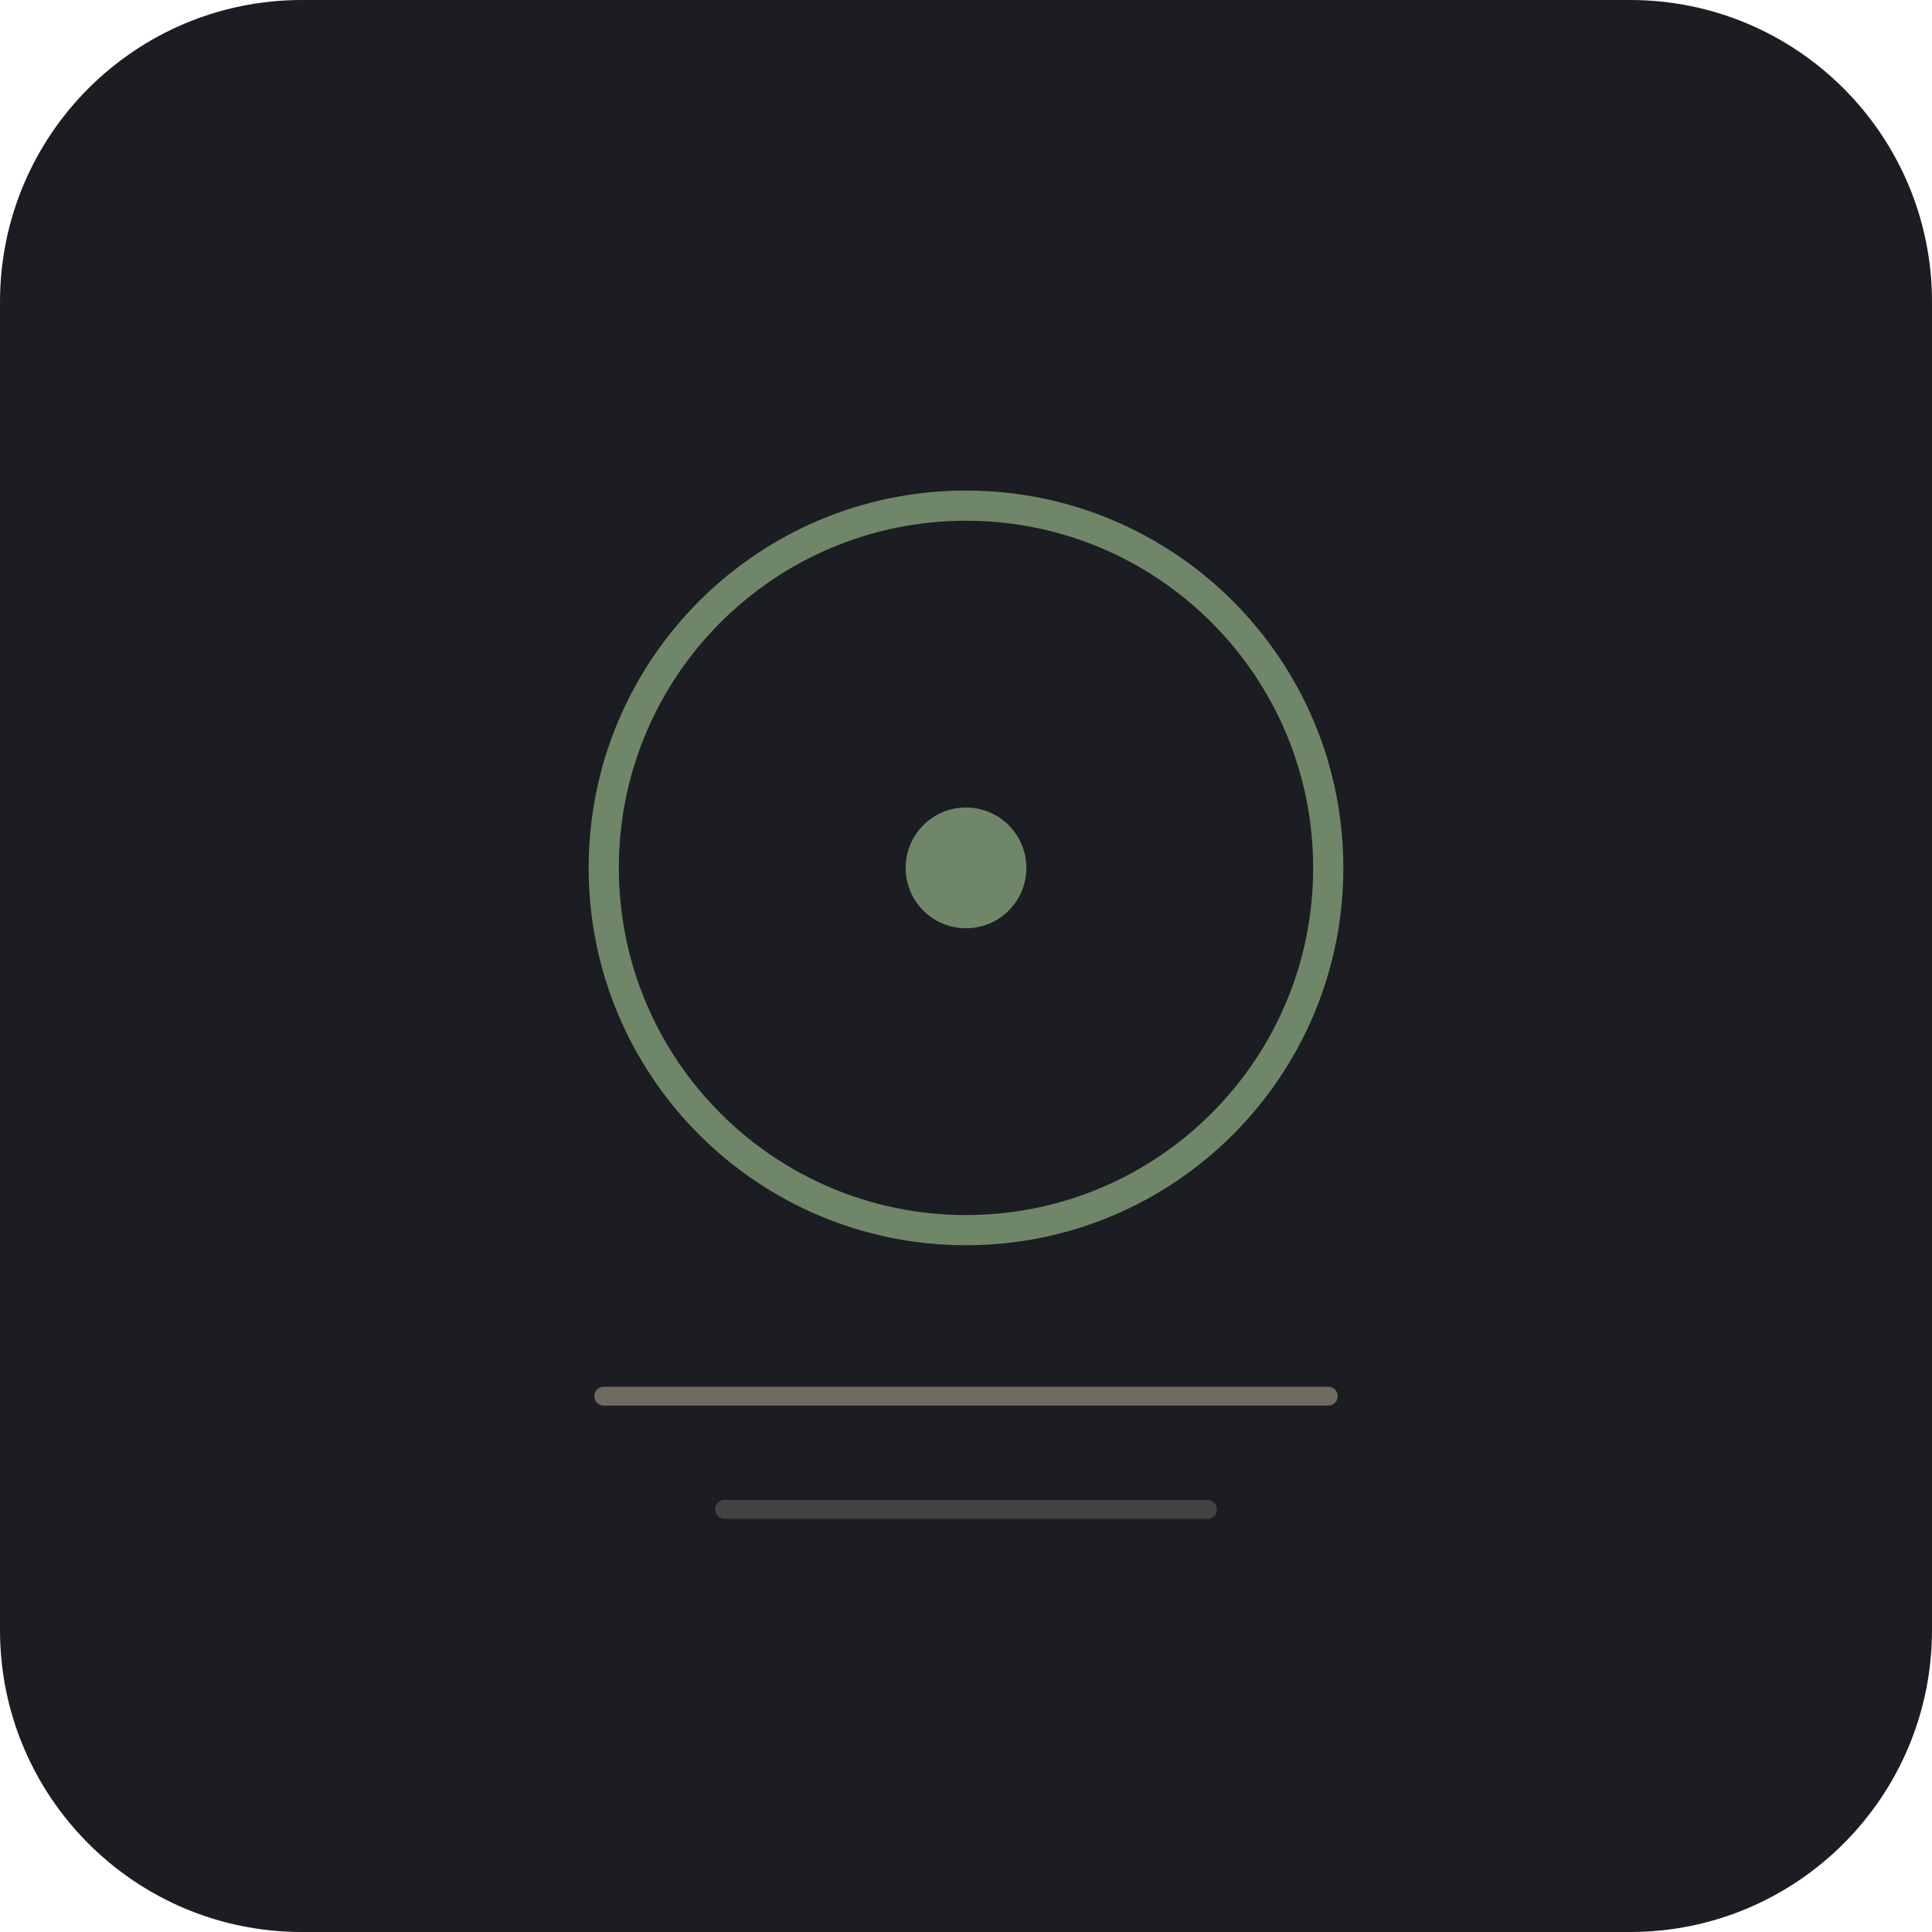
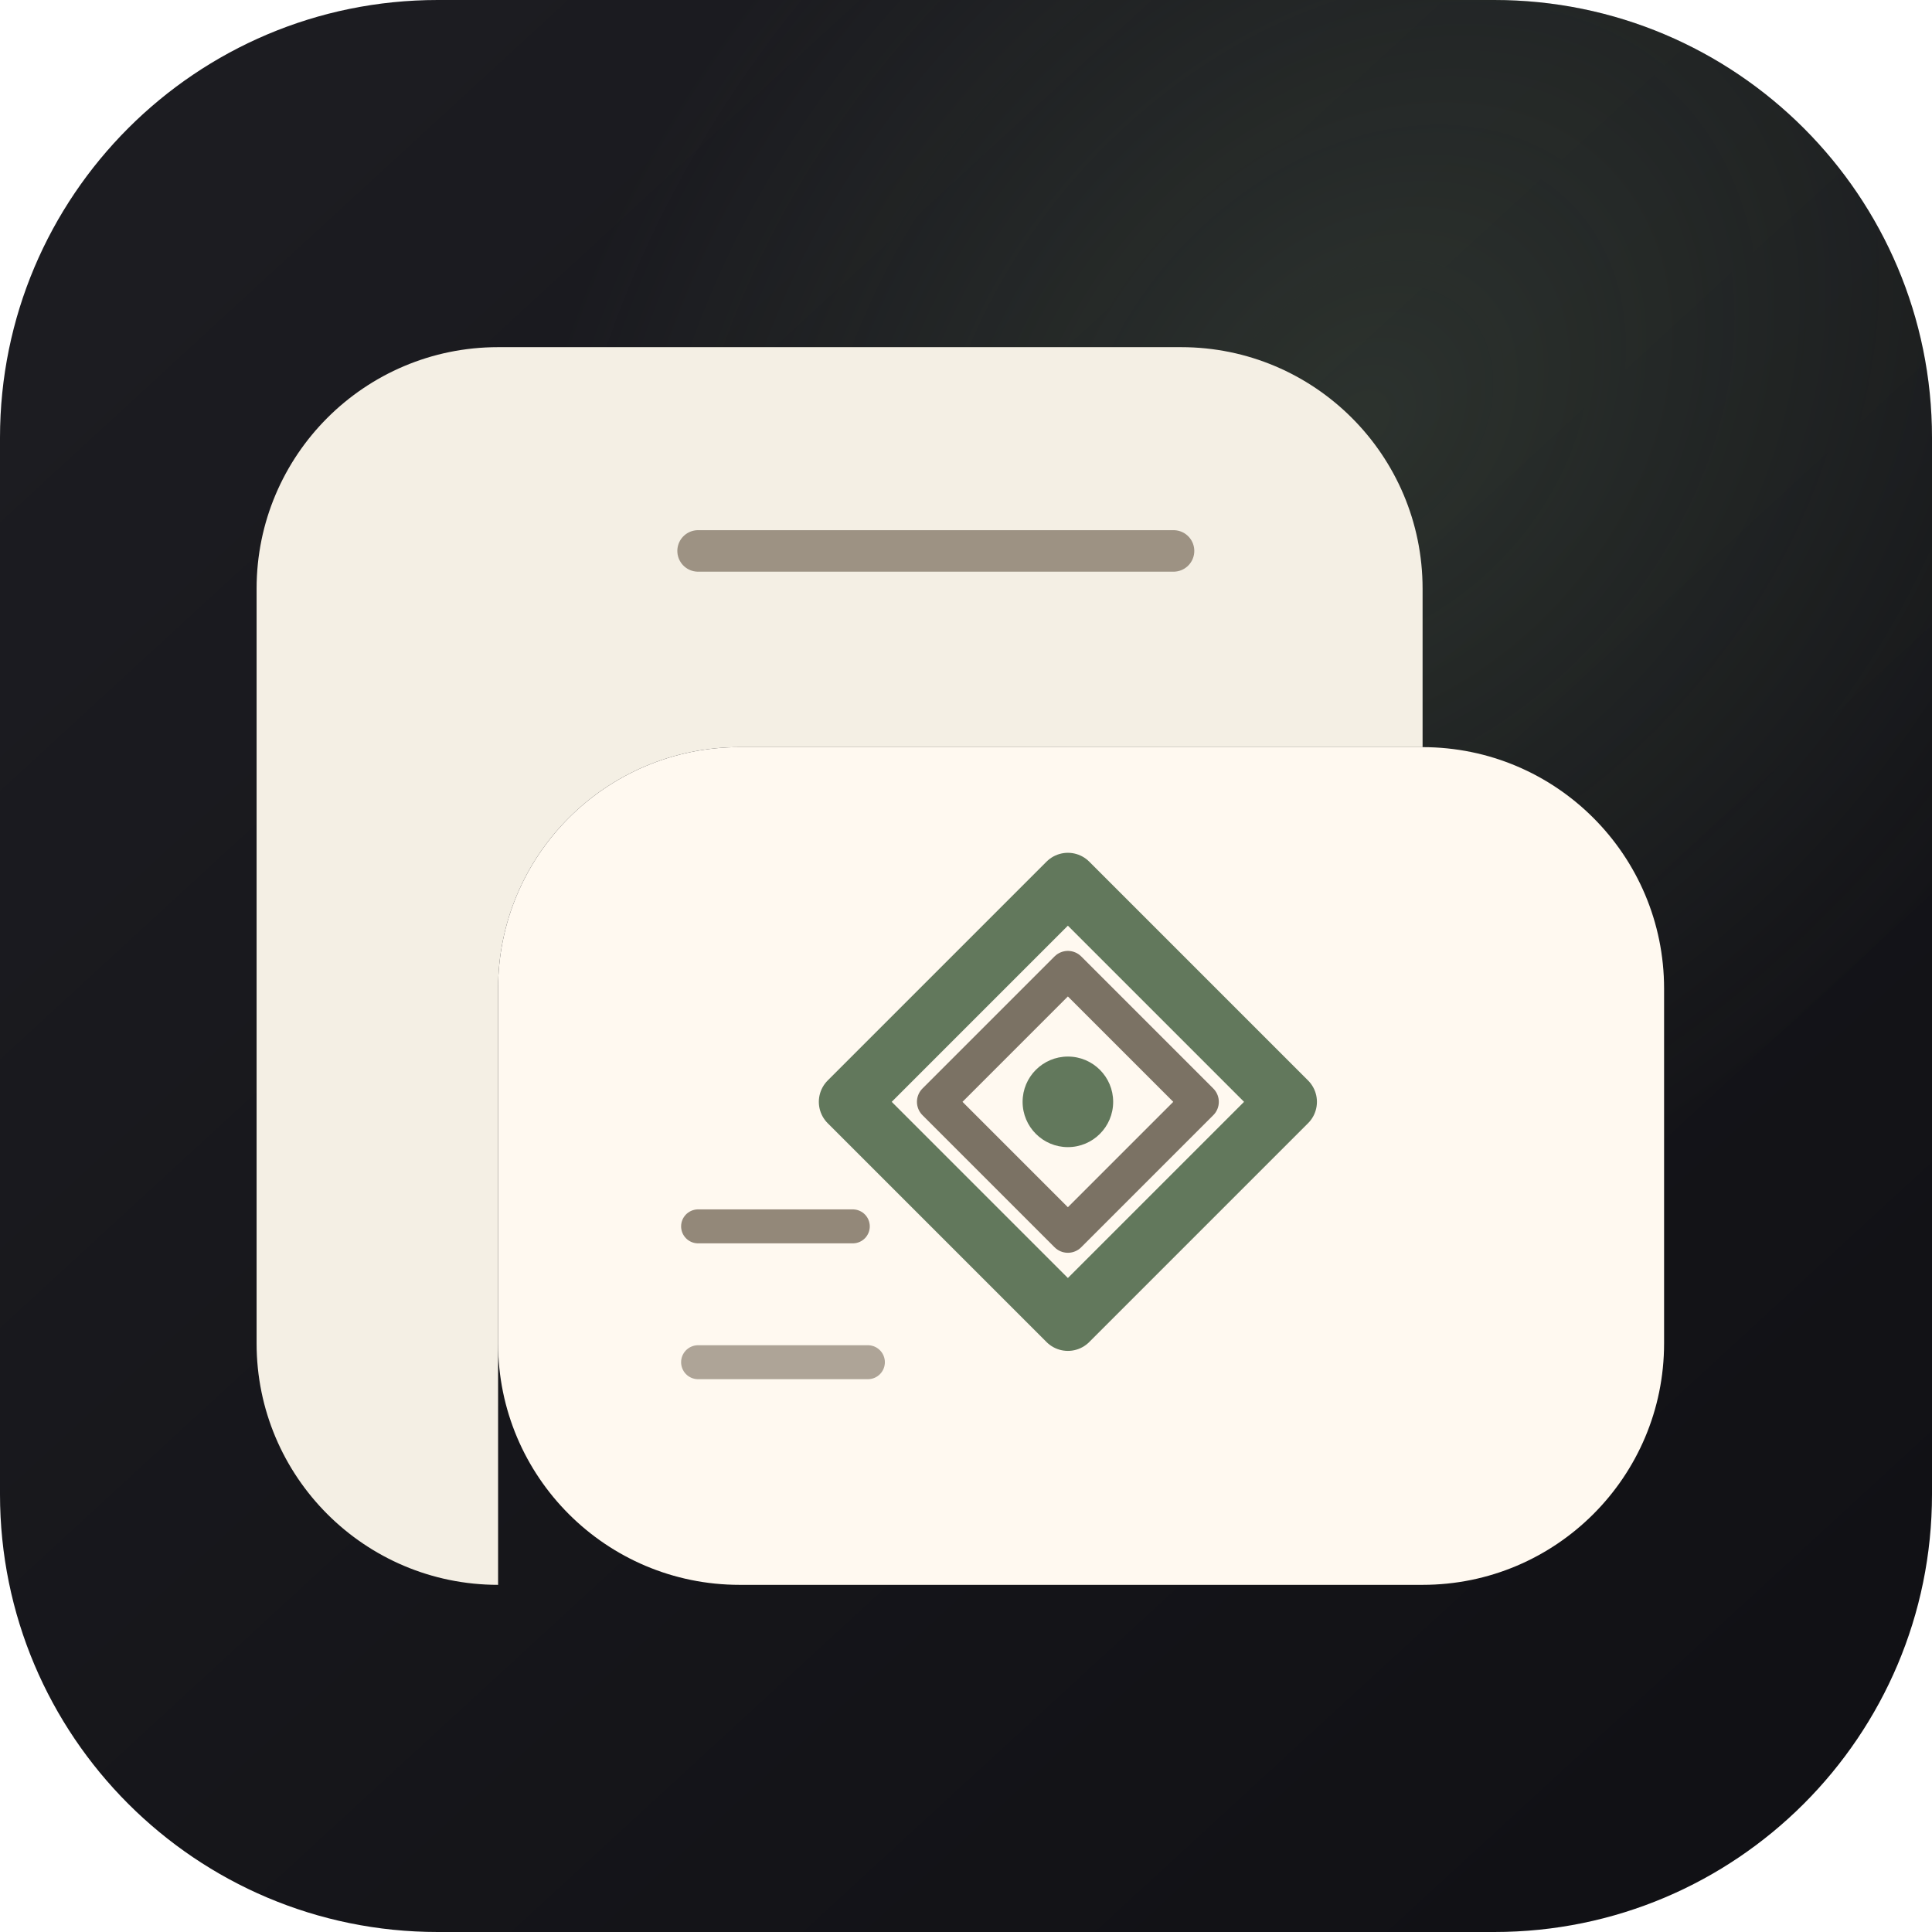
<svg xmlns="http://www.w3.org/2000/svg" viewBox="0 0 512 512" width="512" height="512">
-   <rect width="512" height="512" rx="80" fill="#1B1D23" />
-   <circle cx="256" cy="230" r="96" fill="none" stroke="#6F8768" stroke-width="8" />
-   <circle cx="256" cy="230" r="16" fill="#6F8768" />
-   <line x1="160" y1="370" x2="352" y2="370" stroke="#6E6A5F" stroke-width="5" stroke-linecap="round" />
-   <line x1="192" y1="400" x2="320" y2="400" stroke="#6E6A5F" stroke-width="5" stroke-linecap="round" opacity="0.5" />
+   <defs>
+     <linearGradient id="bg" x1="64" y1="44" x2="454" y2="468" gradientUnits="userSpaceOnUse">
+       <stop offset="0" stop-color="#1C1C21" />
+       <stop offset="1" stop-color="#111115" />
+     </linearGradient>
+     <radialGradient id="glow" cx="0" cy="0" r="1" gradientUnits="userSpaceOnUse" gradientTransform="translate(360 112) rotate(132.592) scale(258 198)">
+       <stop offset="0" stop-color="#62785C" stop-opacity="0.28" />
+       <stop offset="1" stop-color="#62785C" stop-opacity="0" />
+     </radialGradient>
+   </defs>
+   <rect width="512" height="512" rx="116" fill="url(#bg)" />
+   <rect width="512" height="512" rx="116" fill="url(#glow)" />
+   <path d="M132 92H313C348.346 92 377 120.654 377 156V198H196C160.654 198 132 226.654 132 262V420H132C96.654 420 68 391.346 68 356V156C68 120.654 96.654 92 132 92Z" fill="#F4EFE4" />
+   <path d="M196 198H377C412.346 198 441 226.654 441 262V356C441 391.346 412.346 420 377 420H196C160.654 420 132 391.346 132 356V262C132 226.654 160.654 198 196 198Z" fill="#FFF9F0" />
+   <path d="M283 234L341 292L283 350L225 292L283 234Z" fill="none" stroke="#62785C" stroke-width="16" stroke-linejoin="round" />
+   <path d="M283 257L318 292L283 327L248 292L283 257Z" fill="none" stroke="#7B7264" stroke-width="10" stroke-linejoin="round" />
+   <path d="M185 146H311" stroke="#938879" stroke-width="11" stroke-linecap="round" opacity="0.9" />
+   <path d="M185 325H226" stroke="#938879" stroke-width="9" stroke-linecap="round" />
+   <path d="M185 361H230" stroke="#938879" stroke-width="9" stroke-linecap="round" opacity="0.75" />
+   <circle cx="283" cy="292" r="12" fill="#62785C" />
</svg>
